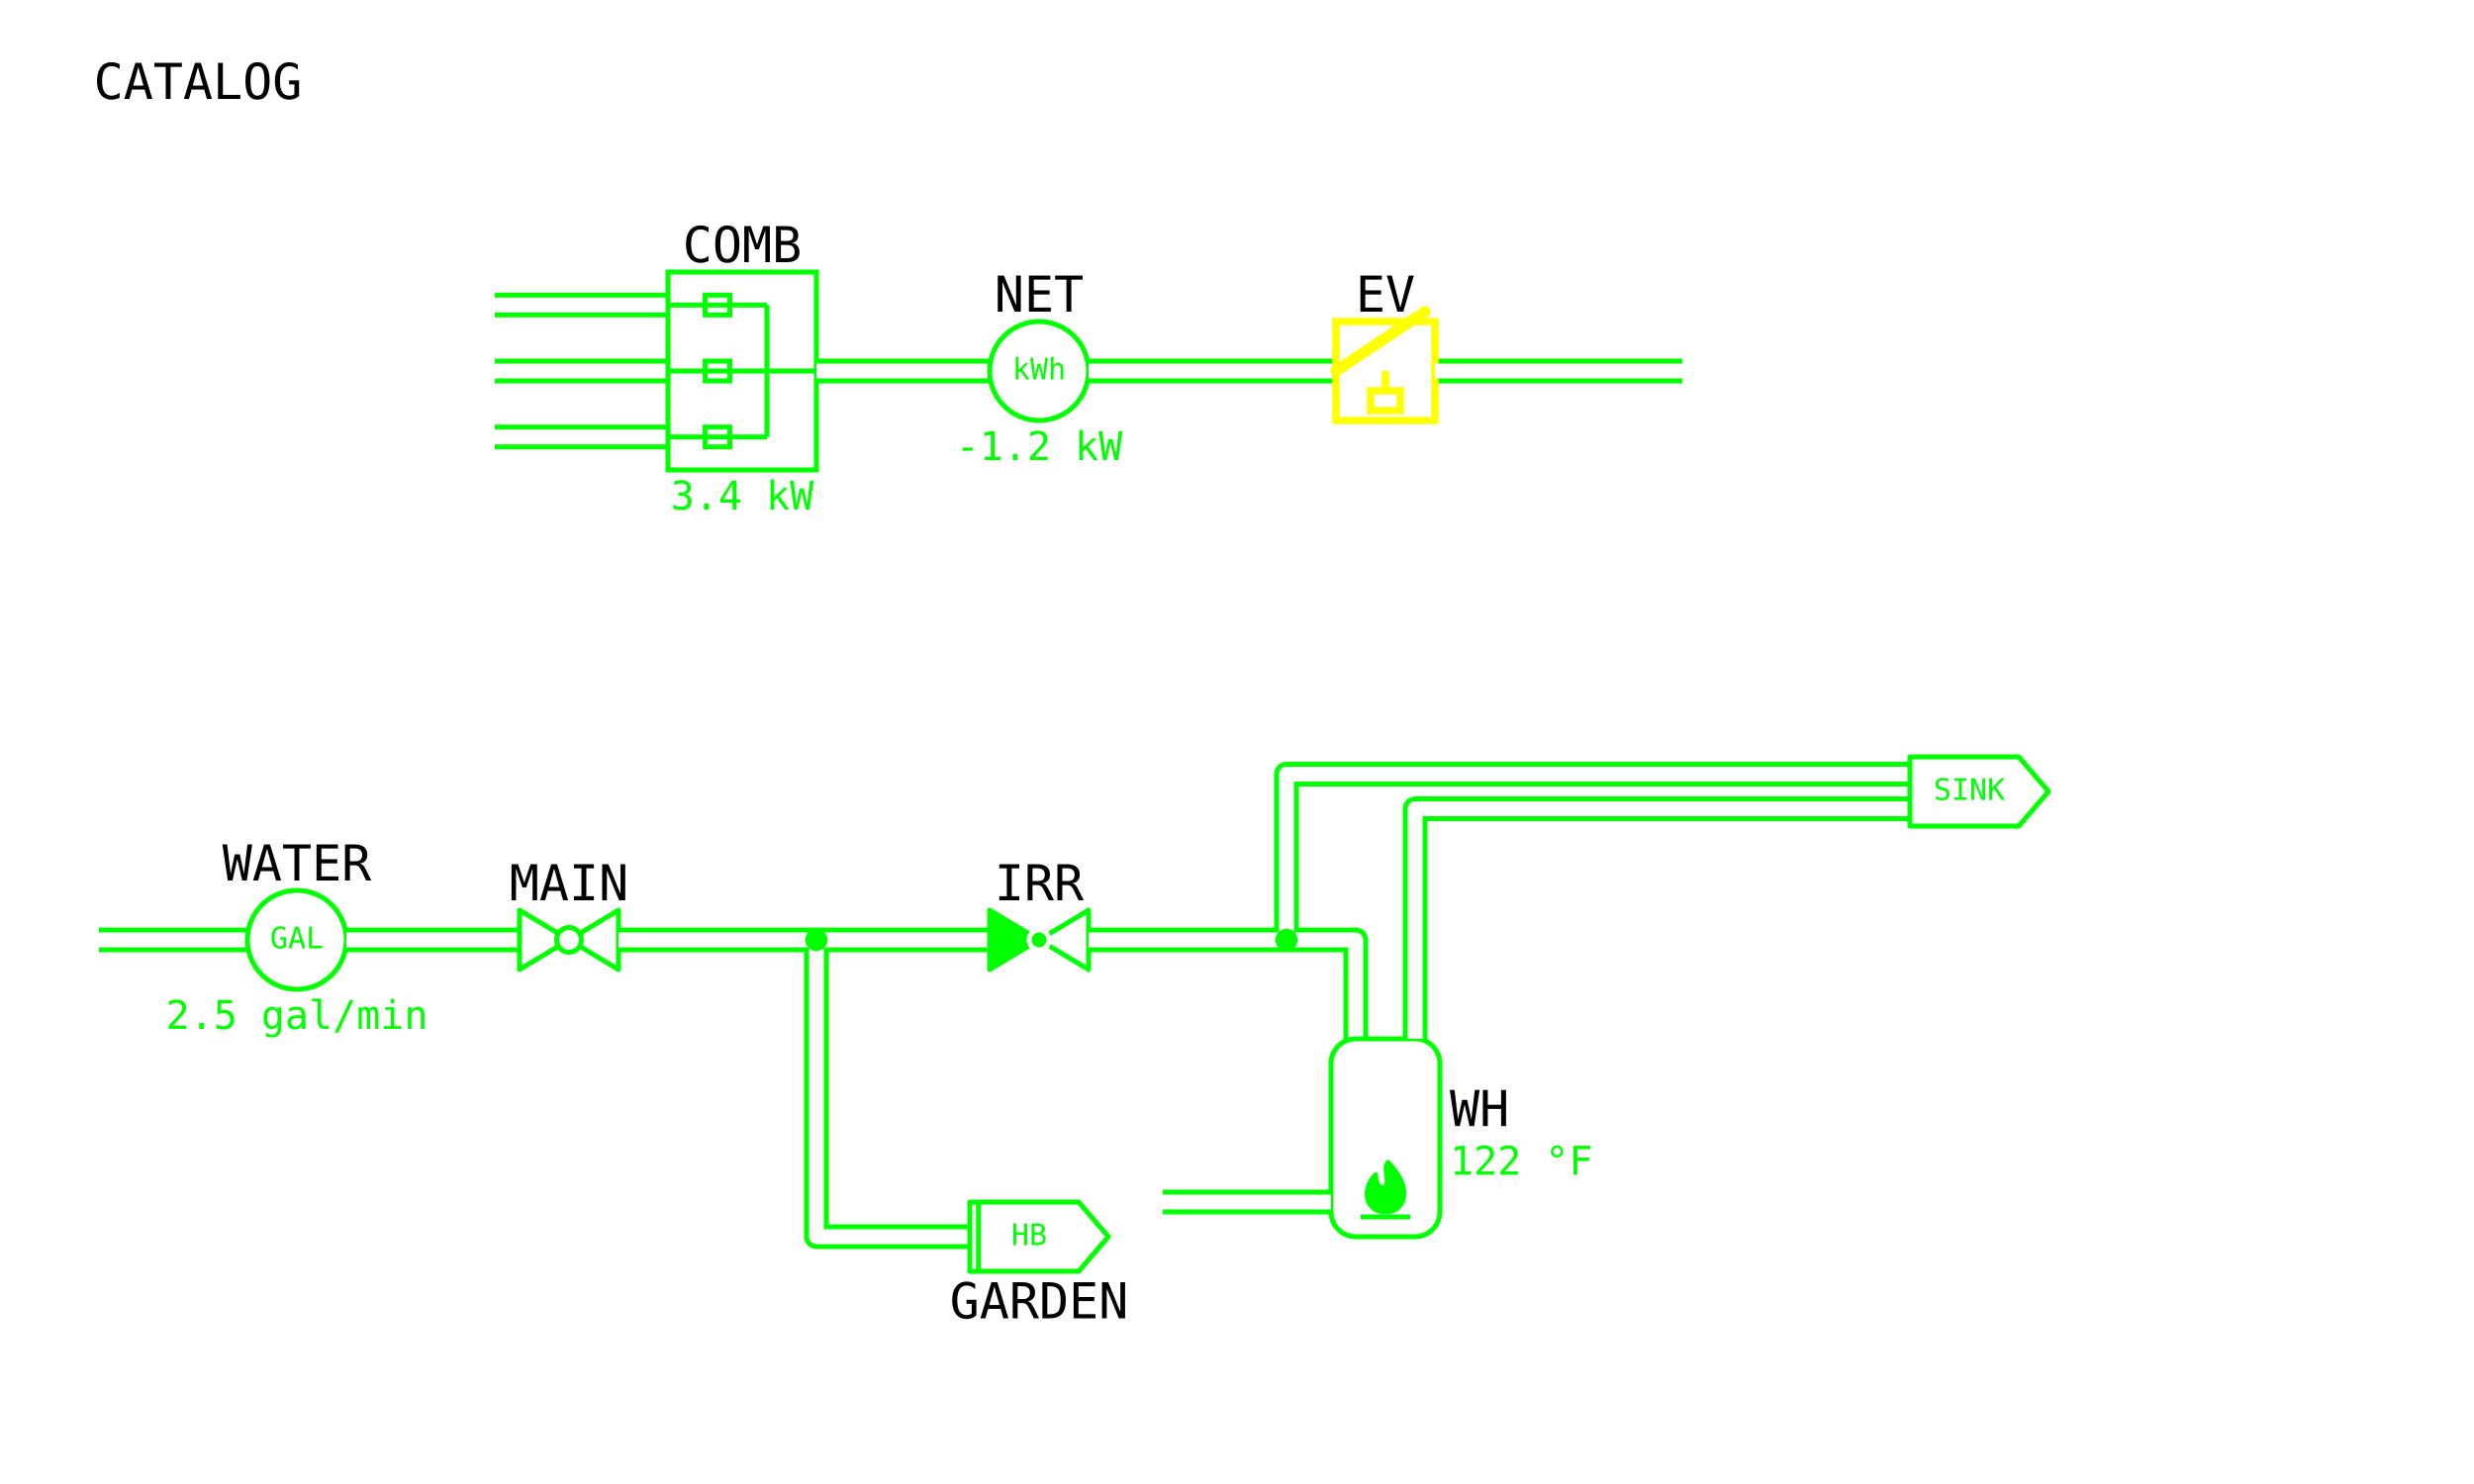
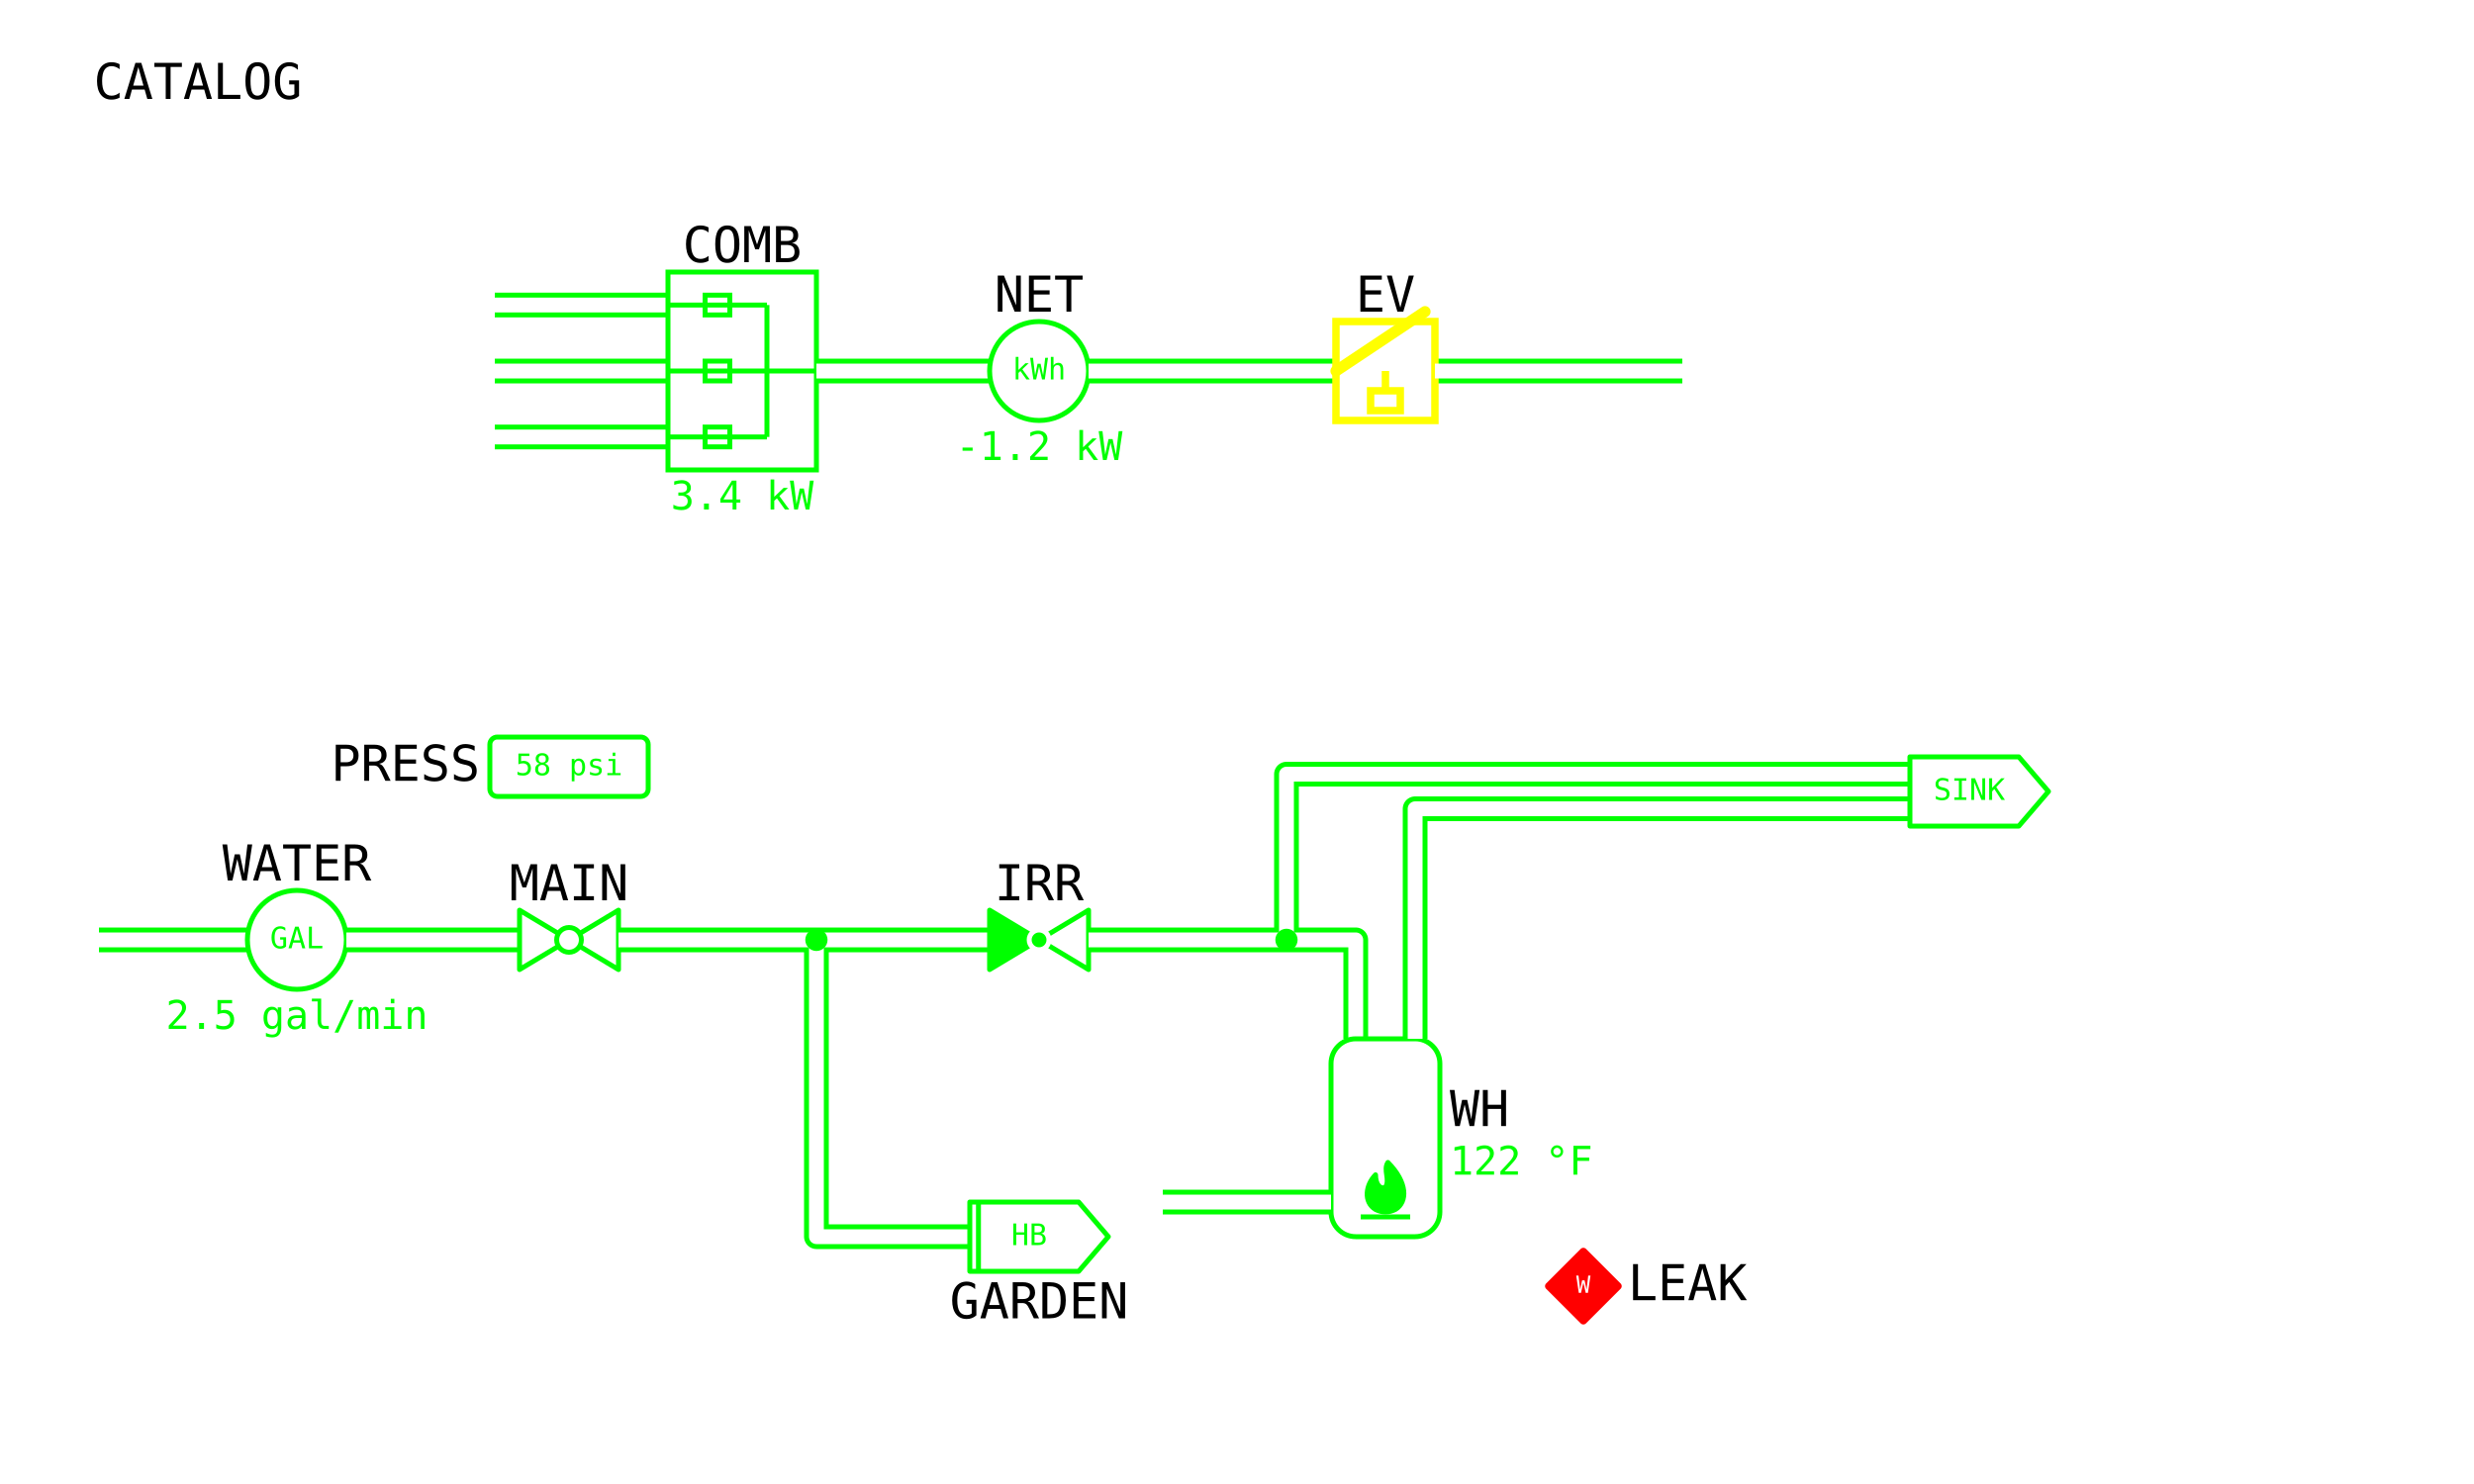
<svg xmlns="http://www.w3.org/2000/svg" viewBox="0 0 1000 600" width="1280" height="768" data-page="catalog" data-theme="eink_color">
  <rect x="0" y="0" width="1000" height="600" fill="#ffffff" />
  <g id="casings">
    <g data-for="branch_a">
      <polyline points="200,123.33 200,123.33 270,123.33" fill="none" stroke="#00ff00" stroke-width="10" stroke-linejoin="round" />
    </g>
    <g data-for="branch_b">
      <polyline points="200,150 270,150" fill="none" stroke="#00ff00" stroke-width="10" stroke-linejoin="round" />
    </g>
    <g data-for="branch_c">
      <polyline points="200,176.67 200,176.67 270,176.67" fill="none" stroke="#00ff00" stroke-width="10" stroke-linejoin="round" />
    </g>
    <g data-for="to_meter">
      <polyline points="330,150 400,150" fill="none" stroke="#00ff00" stroke-width="10" stroke-linejoin="round" />
    </g>
    <g data-for="to_circuit">
      <polyline points="440,150 540,150" fill="none" stroke="#00ff00" stroke-width="10" stroke-linejoin="round" />
    </g>
    <g data-for="to_load">
      <polyline points="580,150 680,150" fill="none" stroke="#00ff00" stroke-width="10" stroke-linejoin="round" />
    </g>
    <g data-for="service">
      <polyline points="40,380 100,380" fill="none" stroke="#00ff00" stroke-width="10" stroke-linejoin="round" />
    </g>
    <g data-for="to_main">
      <polyline points="140,380 210,380" fill="none" stroke="#00ff00" stroke-width="10" stroke-linejoin="round" />
    </g>
    <g data-for="to_branch">
      <polyline points="250,380 330,380" fill="none" stroke="#00ff00" stroke-width="10" stroke-linejoin="round" />
    </g>
    <g data-for="to_irrigation">
      <polyline points="330,380 400,380" fill="none" stroke="#00ff00" stroke-width="10" stroke-linejoin="round" />
    </g>
    <g data-for="to_tee">
      <polyline points="440,380 520,380" fill="none" stroke="#00ff00" stroke-width="10" stroke-linejoin="round" />
    </g>
    <g data-for="to_heater">
      <polyline points="520,380 548,380 548,420" fill="none" stroke="#00ff00" stroke-width="10" stroke-linejoin="round" />
    </g>
    <g data-for="to_sink">
      <polyline points="520,380 520,313 772,313" fill="none" stroke="#00ff00" stroke-width="10" stroke-linejoin="round" />
    </g>
    <g data-for="gas">
      <polyline points="470,486 538,486" fill="none" stroke="#00ff00" stroke-width="10" stroke-linejoin="round" />
    </g>
    <g data-for="hot">
      <polyline points="572,420 572,327 772,327" fill="none" stroke="#00ff00" stroke-width="10" stroke-linejoin="round" />
    </g>
    <g data-for="to_garden">
      <polyline points="330,380 330,500 392,500" fill="none" stroke="#00ff00" stroke-width="10" stroke-linejoin="round" />
    </g>
  </g>
  <g id="title">
    <text x="80" y="40" text-anchor="middle" font-family="DejaVu Sans Mono, monospace" font-size="20" fill="#000000">CATALOG</text>
  </g>
  <g id="branch_a">
    <polyline points="200,123.33 200,123.33 270,123.33" fill="none" stroke="#ffffff" stroke-width="6" stroke-linejoin="round" />
  </g>
  <g id="branch_b">
    <polyline points="200,150 270,150" fill="none" stroke="#ffffff" stroke-width="6" stroke-linejoin="round" />
  </g>
  <g id="branch_c">
    <polyline points="200,176.67 200,176.67 270,176.67" fill="none" stroke="#ffffff" stroke-width="6" stroke-linejoin="round" />
  </g>
  <g id="combiner">
    <rect x="270" y="110" width="60" height="80" fill="none" stroke="#00ff00" stroke-width="2" />
    <line x1="270" y1="123.33" x2="310" y2="123.33" stroke="#00ff00" stroke-width="2" />
    <rect x="285" y="119.33" width="10" height="8" fill="none" stroke="#00ff00" stroke-width="2" />
    <line x1="270" y1="150" x2="310" y2="150" stroke="#00ff00" stroke-width="2" />
    <rect x="285" y="146" width="10" height="8" fill="none" stroke="#00ff00" stroke-width="2" />
    <line x1="270" y1="176.67" x2="310" y2="176.67" stroke="#00ff00" stroke-width="2" />
    <rect x="285" y="172.67" width="10" height="8" fill="none" stroke="#00ff00" stroke-width="2" />
    <line x1="310" y1="123.33" x2="310" y2="176.67" stroke="#00ff00" stroke-width="2" />
    <line x1="310" y1="150" x2="330" y2="150" stroke="#00ff00" stroke-width="2" />
    <text x="300" y="106" text-anchor="middle" font-family="DejaVu Sans Mono, monospace" font-size="20" fill="#000000">COMB</text>
    <text x="300" y="206" text-anchor="middle" font-family="DejaVu Sans Mono, monospace" font-size="16" fill="#00ff00">3.4 kW</text>
  </g>
  <g id="to_meter">
    <polyline points="330,150 400,150" fill="none" stroke="#ffffff" stroke-width="6" stroke-linejoin="round" />
  </g>
  <g id="net_meter">
    <circle cx="420" cy="150" r="20" fill="none" stroke="#00ff00" stroke-width="2" />
    <text x="420" y="150" text-anchor="middle" dominant-baseline="middle" font-family="DejaVu Sans Mono, monospace" font-size="12" fill="#00ff00">kWh</text>
    <text x="420" y="126" text-anchor="middle" font-family="DejaVu Sans Mono, monospace" font-size="20" fill="#000000">NET</text>
    <text x="420" y="186" text-anchor="middle" font-family="DejaVu Sans Mono, monospace" font-size="16" fill="#00ff00">-1.2 kW</text>
  </g>
  <g id="to_circuit">
    <polyline points="440,150 540,150" fill="none" stroke="#ffffff" stroke-width="6" stroke-linejoin="round" />
  </g>
  <g id="ev_circuit">
    <g>
      <rect x="540" y="130" width="40" height="40" fill="none" stroke="#ffff00" stroke-width="3" />
      <line x1="540" y1="150" x2="576" y2="126" stroke="#ffff00" stroke-width="4.5" stroke-linecap="round" />
      <line x1="560" y1="150" x2="560" y2="158" stroke="#ffff00" stroke-width="3" />
      <rect x="554" y="158" width="12" height="8" fill="none" stroke="#ffff00" stroke-width="3" />
    </g>
    <text x="560" y="126" text-anchor="middle" font-family="DejaVu Sans Mono, monospace" font-size="20" fill="#000000">EV</text>
  </g>
  <g id="to_load">
    <polyline points="580,150 680,150" fill="none" stroke="#ffffff" stroke-width="6" stroke-linejoin="round" />
  </g>
  <g id="service">
    <polyline points="40,380 100,380" fill="none" stroke="#ffffff" stroke-width="6" stroke-linejoin="round" />
  </g>
  <g id="water_meter">
    <circle cx="120" cy="380" r="20" fill="none" stroke="#00ff00" stroke-width="2" />
    <text x="120" y="380" text-anchor="middle" dominant-baseline="middle" font-family="DejaVu Sans Mono, monospace" font-size="12" fill="#00ff00">GAL</text>
    <text x="120" y="356" text-anchor="middle" font-family="DejaVu Sans Mono, monospace" font-size="20" fill="#000000">WATER</text>
    <text x="120" y="416" text-anchor="middle" font-family="DejaVu Sans Mono, monospace" font-size="16" fill="#00ff00">2.5 gal/min</text>
  </g>
  <g id="to_main">
    <polyline points="140,380 210,380" fill="none" stroke="#ffffff" stroke-width="6" stroke-linejoin="round" />
  </g>
  <g id="main_valve">
    <g>
      <polygon points="210,368 210,392 230,380" fill="none" stroke-linejoin="round" stroke="#00ff00" stroke-width="2" />
      <polygon points="250,368 250,392 230,380" fill="none" stroke-linejoin="round" stroke="#00ff00" stroke-width="2" />
      <circle cx="230" cy="380" r="5" fill="#ffffff" stroke="#00ff00" stroke-width="2" />
    </g>
    <text x="230" y="364" text-anchor="middle" font-family="DejaVu Sans Mono, monospace" font-size="20" fill="#000000">MAIN</text>
  </g>
  <g id="to_branch">
    <polyline points="250,380 330,380" fill="none" stroke="#ffffff" stroke-width="6" stroke-linejoin="round" />
  </g>
  <g id="to_irrigation">
    <polyline points="330,380 400,380" fill="none" stroke="#ffffff" stroke-width="6" stroke-linejoin="round" />
  </g>
  <g id="irrigation">
    <g>
      <polygon points="400,368 400,392 420,380" fill="#00ff00" stroke-linejoin="round" stroke="#00ff00" stroke-width="2" />
      <polygon points="440,368 440,392 420,380" fill="none" stroke-linejoin="round" stroke="#00ff00" stroke-width="2" />
      <circle cx="420" cy="380" r="4" fill="#00ff00" stroke="#ffffff" stroke-width="2" />
    </g>
    <text x="420" y="364" text-anchor="middle" font-family="DejaVu Sans Mono, monospace" font-size="20" fill="#000000">IRR</text>
  </g>
  <g id="to_tee">
    <polyline points="440,380 520,380" fill="none" stroke="#ffffff" stroke-width="6" stroke-linejoin="round" />
  </g>
  <g id="to_heater">
    <polyline points="520,380 548,380 548,420" fill="none" stroke="#ffffff" stroke-width="6" stroke-linejoin="round" />
  </g>
  <g id="to_sink">
    <polyline points="520,380 520,313 772,313" fill="none" stroke="#ffffff" stroke-width="6" stroke-linejoin="round" />
  </g>
  <g id="heater">
    <rect x="538" y="420" width="44" height="80" rx="10" fill="none" stroke="#00ff00" stroke-width="2" />
    <path d="M561 470 C569 478 569 486 564 489 Q560 491 556 489 C551 486 552 479 556 475 C556 479 558 481 560 480 C562 477 559 473 561 470 Z" fill="#00ff00" stroke-linejoin="round" stroke="#00ff00" stroke-width="2" />
    <line x1="550" y1="492" x2="570" y2="492" stroke="#00ff00" stroke-width="2" />
    <text x="586" y="449.6" text-anchor="start" dominant-baseline="middle" font-family="DejaVu Sans Mono, monospace" font-size="20" fill="#000000">WH</text>
    <text x="586" y="470.4" text-anchor="start" dominant-baseline="middle" font-family="DejaVu Sans Mono, monospace" font-size="16" fill="#00ff00">122 °F</text>
  </g>
  <g id="gas">
    <polyline points="470,486 538,486" fill="none" stroke="#ffffff" stroke-width="6" stroke-linejoin="round" />
  </g>
  <g id="hot">
    <polyline points="572,420 572,327 772,327" fill="none" stroke="#ffffff" stroke-width="6" stroke-linejoin="round" />
  </g>
  <g id="to_garden">
    <polyline points="330,380 330,500 392,500" fill="none" stroke="#ffffff" stroke-width="6" stroke-linejoin="round" />
  </g>
  <g id="garden">
    <polygon points="392,486 436,486 448,500 436,514 392,514" fill="none" stroke-linejoin="round" stroke="#00ff00" stroke-width="2" />
    <line x1="395.5" y1="486" x2="395.5" y2="514" stroke="#00ff00" stroke-width="2" />
    <text x="416" y="500" text-anchor="middle" dominant-baseline="middle" font-family="DejaVu Sans Mono, monospace" font-size="12" fill="#00ff00">HB</text>
    <text x="420" y="533" text-anchor="middle" font-family="DejaVu Sans Mono, monospace" font-size="20" fill="#000000">GARDEN</text>
  </g>
  <g id="sink">
    <polygon points="772,306 816,306 828,320 816,334 772,334" fill="none" stroke-linejoin="round" stroke="#00ff00" stroke-width="2" />
    <text x="796" y="320" text-anchor="middle" dominant-baseline="middle" font-family="DejaVu Sans Mono, monospace" font-size="12" fill="#00ff00">SINK</text>
  </g>
+   <g id="pressure">
+     <rect x="198" y="298" width="64" height="24" rx="3" fill="none" stroke="#00ff00" stroke-width="2" />
+     <text x="230" y="310" text-anchor="middle" dominant-baseline="middle" font-family="DejaVu Sans Mono, monospace" font-size="12" fill="#00ff00">58 psi</text>
+     <text x="194" y="310" text-anchor="end" dominant-baseline="middle" font-family="DejaVu Sans Mono, monospace" font-size="20" fill="#000000">PRESS</text>
+   </g>
+   <g id="leak_basement">
+     <polygon points="640,506 654,520 640,534 626,520" fill="#ff0000" stroke-linejoin="round" stroke="#ff0000" stroke-width="3" />
+     <text x="640" y="520" text-anchor="middle" dominant-baseline="middle" font-family="DejaVu Sans Mono, monospace" font-size="9.6" fill="#ffffff">W</text>
+     <text x="658" y="520" text-anchor="start" dominant-baseline="middle" font-family="DejaVu Sans Mono, monospace" font-size="20" fill="#000000">LEAK</text>
+   </g>
  <g id="branch">
    <circle cx="330" cy="380" r="4.5" fill="#00ff00" />
  </g>
  <g id="tee">
    <circle cx="520" cy="380" r="4.5" fill="#00ff00" />
  </g>
</svg>
